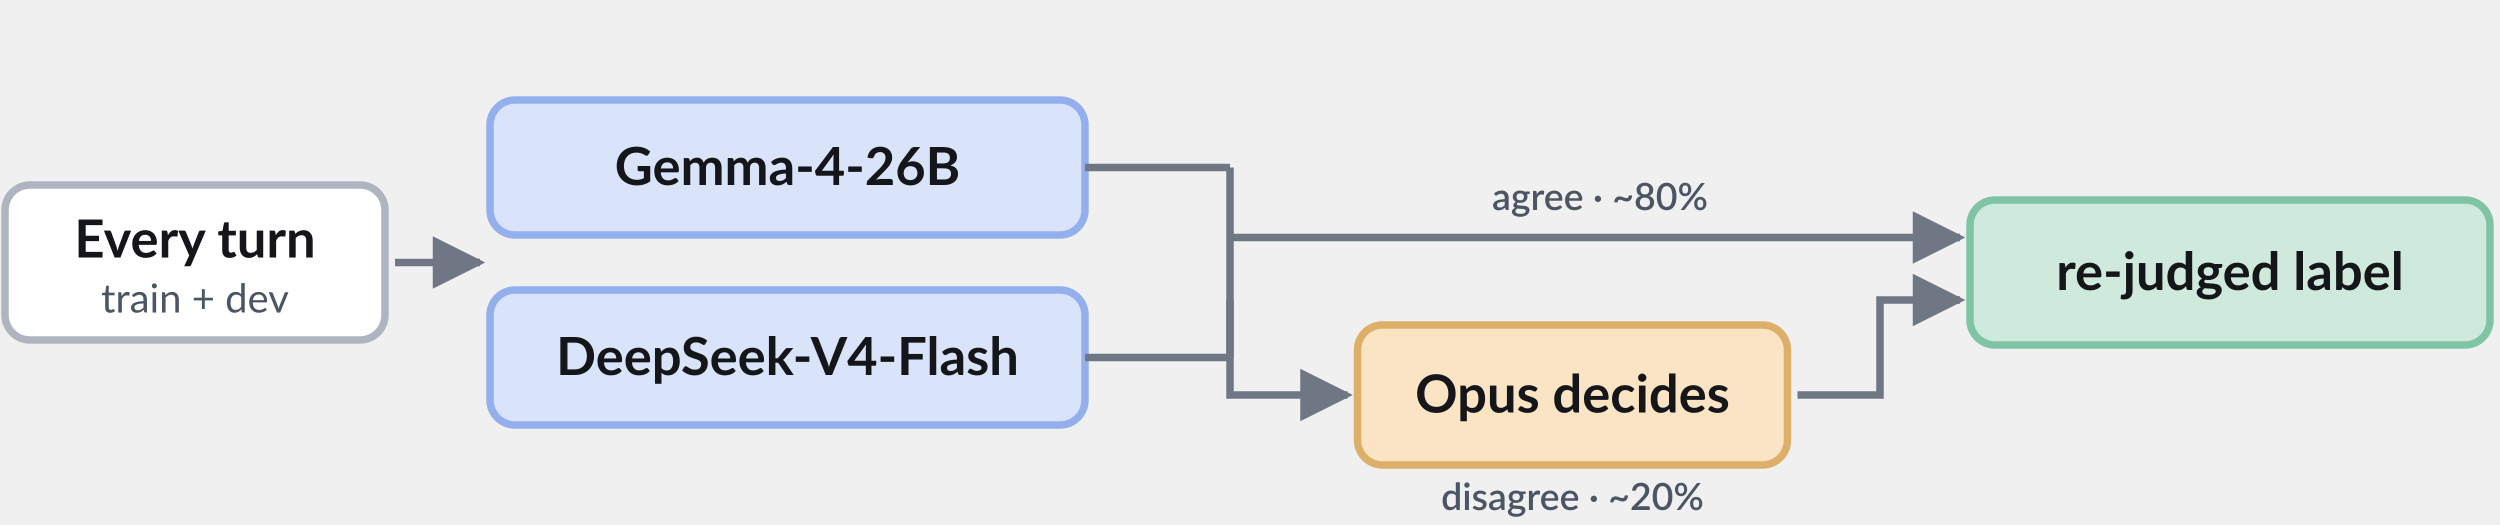
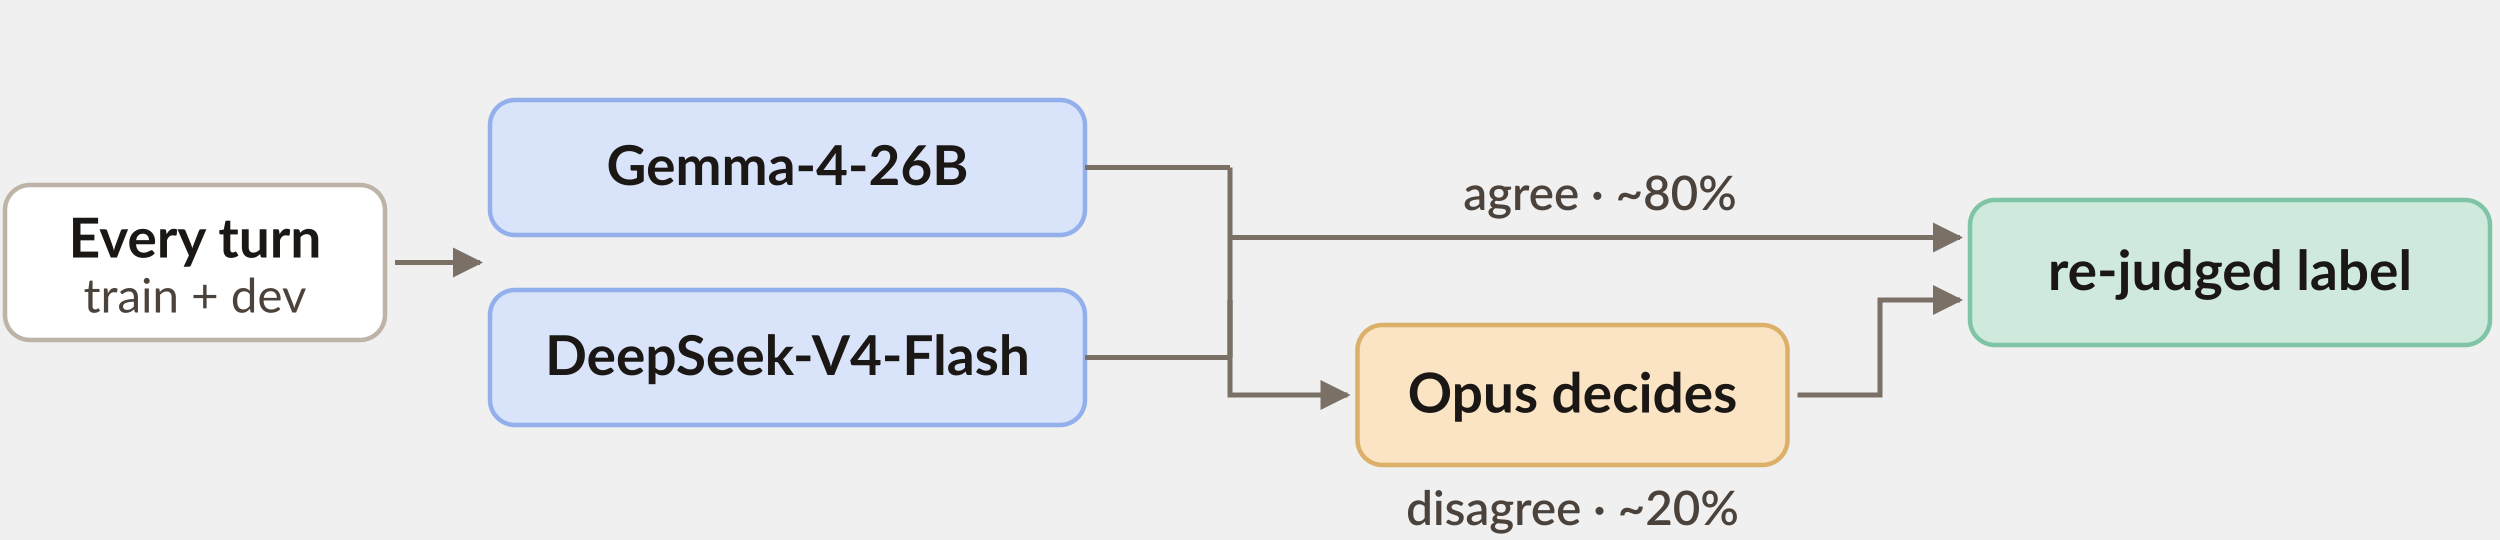
- <svg xmlns="http://www.w3.org/2000/svg" viewBox="0 0 1000 210" role="img" aria-label="Relabelling flow: every train and dev turn is scored by two LLM judges. Where they agree, about 80 percent of turns, that verdict becomes the re-judged label. Where they disagree, about 20 percent, Opus decides and its verdict becomes the label.">
+ <svg xmlns="http://www.w3.org/2000/svg" viewBox="0 0 1000 216" role="img" aria-label="Relabelling flow: every train and dev turn is scored by two LLM judges. Where they agree, about 80 percent of turns, that verdict becomes the re-judged label. Where they disagree, about 20 percent, Opus decides and its verdict becomes the label.">
  <style>
-             .jt{font:700 21px "Lato","Liberation Sans",sans-serif;fill:#14161a}
-             .js{font:400 16px "Lato","Liberation Sans",sans-serif;fill:#4b5563}
-             .jl{font:600 15px "Lato","Liberation Sans",sans-serif;fill:#4b5563}
+             .jt{font:700 22px "Lato","Liberation Sans",sans-serif;fill:#1A1714}
+             .js{font:400 19px "Lato","Liberation Sans",sans-serif;fill:#4A423B}
+             .jl{font:600 19px "Lato","Liberation Sans",sans-serif;fill:#4A423B}
          </style>
  <defs>
-     <marker id="ja" viewBox="0 0 10 10" refX="9" refY="5" markerWidth="7" markerHeight="7" orient="auto-start-reverse">
-       <path d="M0,0 L10,5 L0,10 z" fill="#6f7785" />
+     <marker id="ja" viewBox="0 0 10 10" refX="9" refY="5" markerWidth="6" markerHeight="6" orient="auto-start-reverse">
+       <path d="M0,0 L10,5 L0,10 z" fill="#7A7066" />
    </marker>
  </defs>
-   <rect x="2" y="74" width="152" height="62" rx="10" fill="#fff" stroke="#aeb5c1" stroke-width="3" />
+   <rect x="2" y="74" width="152" height="62" rx="10" fill="#fff" stroke="#BDB3A6" stroke-width="1.8" />
  <text class="jt" x="78" y="103" text-anchor="middle">Every turn</text>
  <text class="js" x="78" y="125" text-anchor="middle">train + dev</text>
-   <line x1="158" y1="105" x2="192" y2="105" stroke="#6f7785" stroke-width="3" marker-end="url(#ja)" />
-   <rect x="196" y="40" width="238" height="54" rx="10" fill="#d9e4fb" stroke="#93b0ec" stroke-width="3" />
+   <line x1="158" y1="105" x2="192" y2="105" stroke="#7A7066" stroke-width="2" marker-end="url(#ja)" />
+   <rect x="196" y="40" width="238" height="54" rx="10" fill="#d9e4fb" stroke="#93b0ec" stroke-width="1.8" />
  <text class="jt" x="315" y="74" text-anchor="middle" fill="#1a56db">Gemma-4-26B</text>
-   <rect x="196" y="116" width="238" height="54" rx="10" fill="#d9e4fb" stroke="#93b0ec" stroke-width="3" />
+   <rect x="196" y="116" width="238" height="54" rx="10" fill="#d9e4fb" stroke="#93b0ec" stroke-width="1.8" />
  <text class="jt" x="315" y="150" text-anchor="middle" fill="#1a56db">DeepSeek-V4-Flash</text>
-   <path d="M434,67 H492" fill="none" stroke="#6f7785" stroke-width="3" />
-   <path d="M434,143 H492" fill="none" stroke="#6f7785" stroke-width="3" />
-   <path d="M492,67 V143" fill="none" stroke="#6f7785" stroke-width="3" />
+   <path d="M434,67 H492" fill="none" stroke="#7A7066" stroke-width="2" />
+   <path d="M434,143 H492" fill="none" stroke="#7A7066" stroke-width="2" />
+   <path d="M492,67 V143" fill="none" stroke="#7A7066" stroke-width="2" />
  <text class="jl" x="640" y="84" text-anchor="middle">agree · ~80%</text>
-   <path d="M492,95 H784" fill="none" stroke="#6f7785" stroke-width="3" marker-end="url(#ja)" />
-   <path d="M492,120 V158 H539" fill="none" stroke="#6f7785" stroke-width="3" marker-end="url(#ja)" />
-   <rect x="543" y="130" width="172" height="56" rx="10" fill="#fae4c3" stroke="#dcb069" stroke-width="3" />
-   <text class="jt" x="629" y="165" text-anchor="middle" fill="#9c4708">Opus decides</text>
-   <text class="jl" x="629" y="204" text-anchor="middle">disagree · ~20%</text>
-   <path d="M719,158 H752 V120 H784" fill="none" stroke="#6f7785" stroke-width="3" marker-end="url(#ja)" />
-   <rect x="788" y="80" width="208" height="58" rx="10" fill="#cfeadd" stroke="#7fc4a5" stroke-width="3" />
+   <path d="M492,95 H784" fill="none" stroke="#7A7066" stroke-width="2" marker-end="url(#ja)" />
+   <path d="M492,120 V158 H539" fill="none" stroke="#7A7066" stroke-width="2" marker-end="url(#ja)" />
+   <rect x="543" y="130" width="172" height="56" rx="10" fill="#fae4c3" stroke="#dcb069" stroke-width="1.8" />
+   <text class="jt" x="629" y="165" text-anchor="middle" fill="#A55A18">Opus decides</text>
+   <text class="jl" x="629" y="210" text-anchor="middle">disagree · ~20%</text>
+   <path d="M719,158 H752 V120 H784" fill="none" stroke="#7A7066" stroke-width="2" marker-end="url(#ja)" />
+   <rect x="788" y="80" width="208" height="58" rx="10" fill="#cfeadd" stroke="#7fc4a5" stroke-width="1.8" />
  <text class="jt" x="892" y="116" text-anchor="middle" fill="#0a7d55">re-judged label</text>
</svg>
